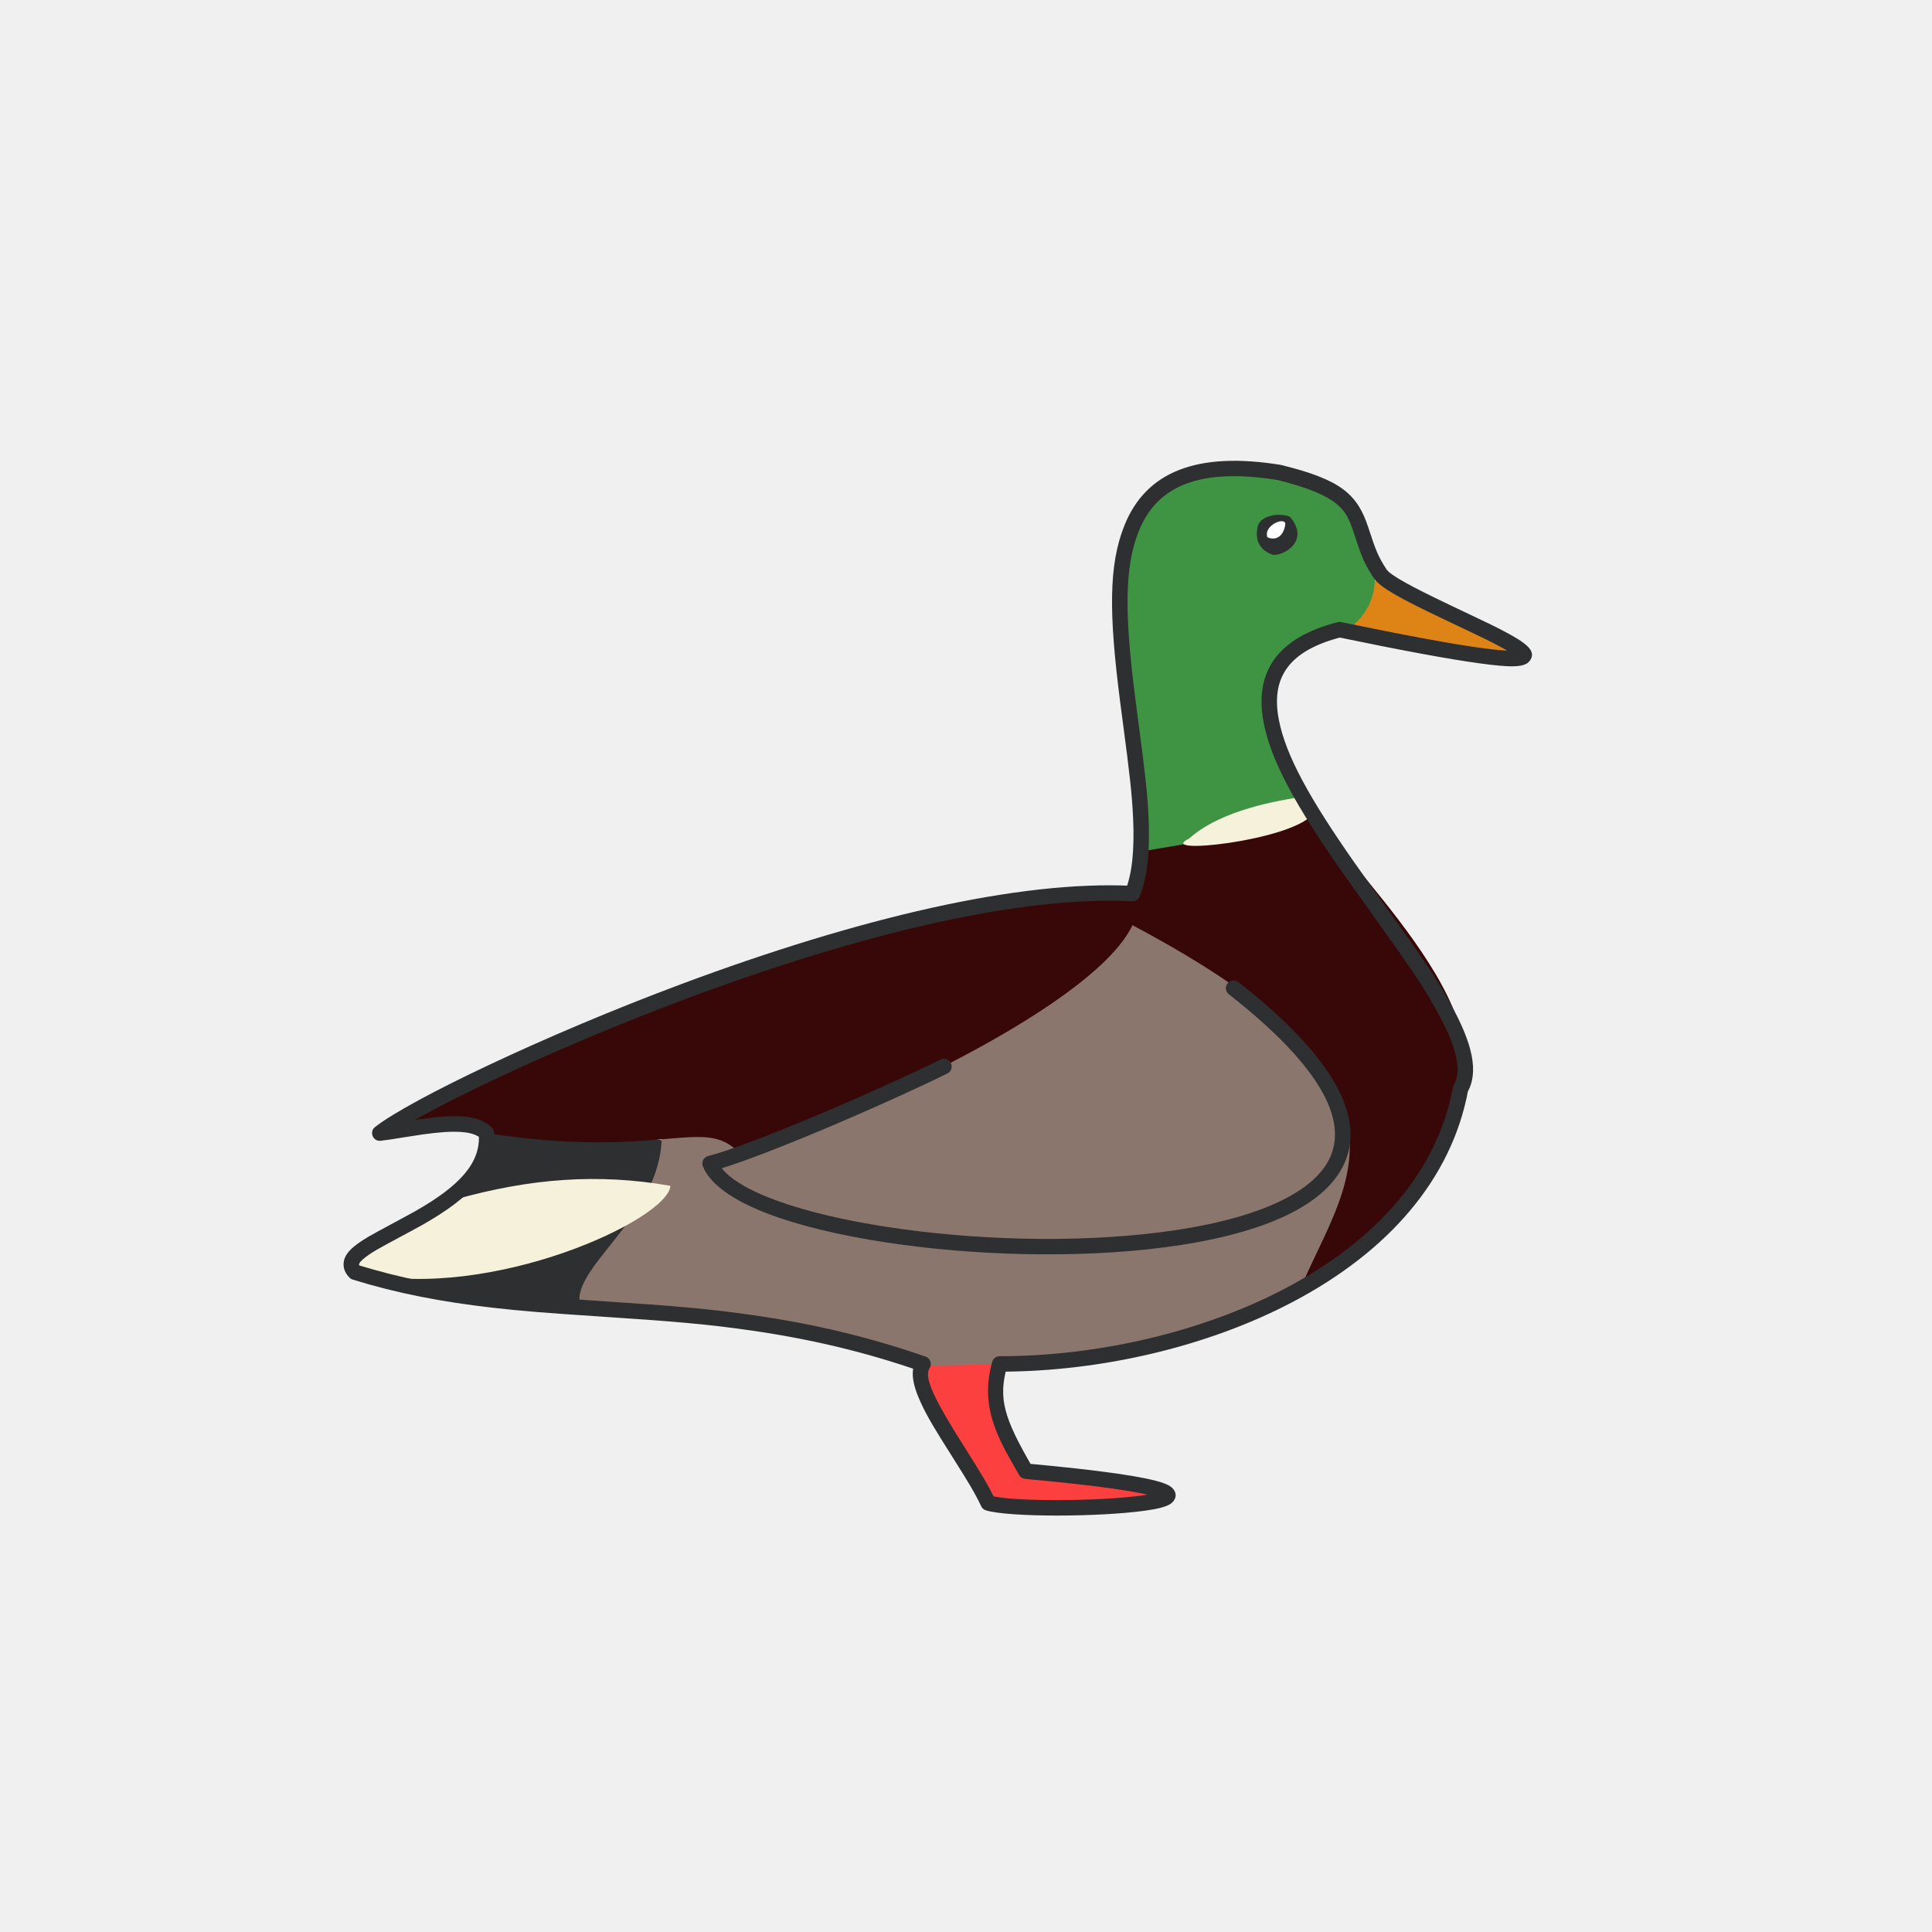
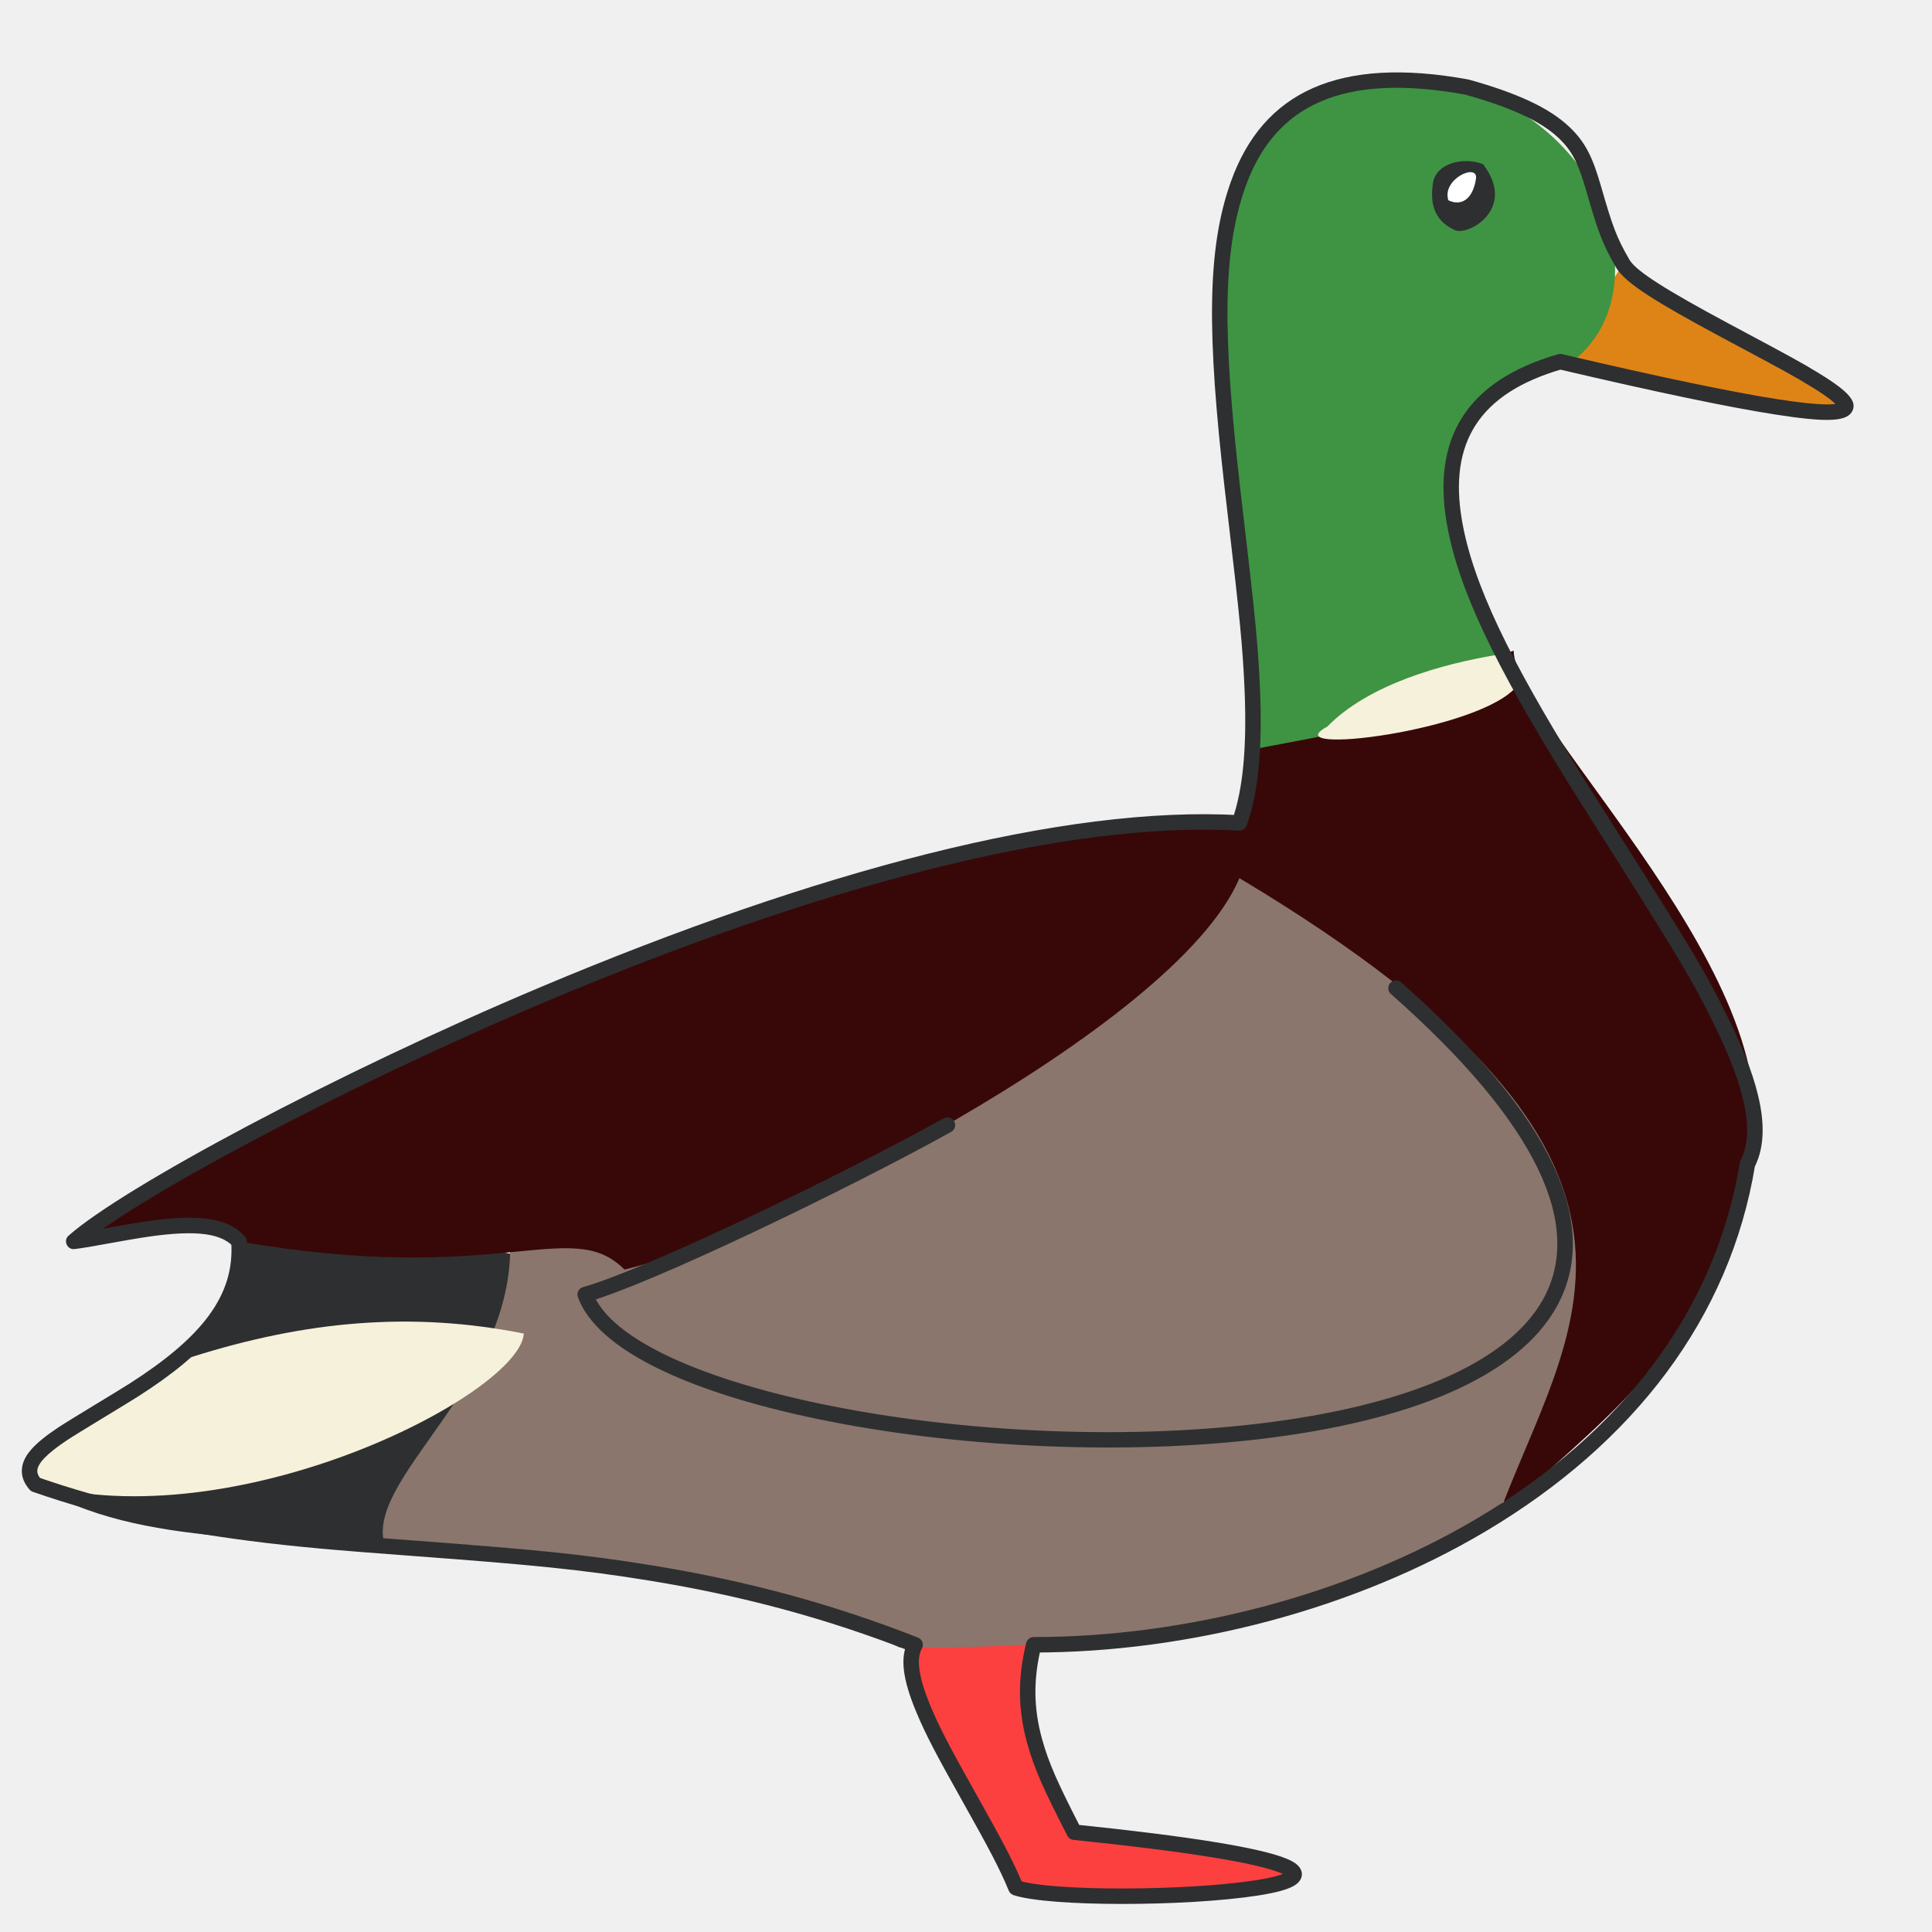
<svg xmlns="http://www.w3.org/2000/svg" width="500" height="500" viewBox="0 0 500 500" version="1.1" baseProfile="full">
  <g transform="scale(1,-1) translate(0,-500)">
-     <path d="M 18.507 2.252 C 12.892 14.248 -2.34 32 1.661 38.239 C 5.415 41.664 15.05 43.012 21.475 38.239 C 18.507 27.538 22.517 20.379 28.246 10.483 C 110.708 2.945 30.288 -1.25 18.507 2.252 Z" transform="scale(1,1) translate(237.236,108.7744)" fill="#fc403f" opacity="1" />
-     <path d="M 60.495 1 C 47.464 3.363 18.684 1 1.971 10.709 C -5.99 18.715 37.669 25.338 35.986 46.716 C 31.12 51.437 92.692 44.662 83.837 43.621 C 90.146 30.791 69.141 6.713 60.495 1 Z" transform="scale(1,1) translate(89.91277,160.0417)" fill="#2e2f31" opacity="1" />
-     <path d="M 1.129 16.85 C -0.987 26.965 23.679 40.693 22.242 62.089 C 32.16 72.362 93.535 102.048 144.154 117.764 C 195.952 112.081 271.974 -0.005 87.367 1.007 C 63.983 11.18 37.014 15.696 1.129 16.85 Z" transform="scale(1,1) translate(148.9327,145.5931)" fill="#8a766c" opacity="1" />
-     <path d="M 238.982 1 C 250.554 29.142 275.644 53.341 195.792 95.681 C 185.086 73.175 113.906 41.883 93.026 37.716 C 84.024 45.723 72.338 35.121 28.604 41.883 C 23.738 46.604 9.854 42.925 1 41.883 C 14.481 52.413 126.014 104.827 195.792 103.862 C 197.161 107.786 195.822 113.095 198.737 116.457 C 220.511 122.58 230.903 125.928 241.625 129.383 C 241.625 118.446 290.062 79.386 280.688 53.341 C 275.777 25.897 253.367 13.645 238.982 1 Z" transform="scale(1,1) translate(97.29477,164.8741)" fill="#380808" opacity="1" />
-     <path d="M 11.5 22.933 C 17.334 14.603 98.474 -11.768 1 8.478 Z" transform="scale(1,1) translate(345.6884,328.574)" fill="#de8417" opacity="1" />
-     <path d="M 5.163 1 C 13.194 32.606 -26.188 108.636 41.903 99.246 C 67.126 91.755 73.332 67.659 59.334 58.491 C 22.779 50.612 48.504 19.331 47.983 15.262 C 34.998 5.052 22.621 4.018 5.163 1 Z" transform="scale(1,1) translate(289.2042,278.4732)" fill="#3e9442" opacity="1" />
-     <path d="M 9.508 10.905 C 9.508 10.905 9.508 10.905 9.508 10.905 C 15.39 4.145 6.657 0.066 4.696 1.183 C 1.131 2.65 0.715 5.412 1.131 7.912 C 1.415 10.905 6.003 12.086 9.508 10.905 Z" transform="scale(1,1) translate(324.2744,355.4026)" fill="#2e2f31" opacity="1" />
-     <path d="M 1.139 1.328 C 3.173 0.434 5.207 1.328 5.756 4.5 C 6.178 6.931 0.007 4.5 1.139 1.328 Z" transform="scale(1,1) translate(326.8578,359.6303)" fill="#ffffff" opacity="1" />
-     <path d="M 2.529 2.91 C 9.416 9.159 21.727 12.242 31.455 13.622 C 33.139 14.431 33.349 10.538 34.296 8.996 C 28.386 2.245 -6.669 -1.509 2.529 2.91 Z" transform="scale(1,1) translate(305.2341,280.0875)" fill="#f6f1db" opacity="1" />
-     <path d="M 27.448 21.612 C 46.587 26.979 64.235 28.411 83.016 25.096 C 82.386 16.305 36.695 -4.71 3.075 2.468 C -6.275 4.465 18.491 18.424 27.448 21.612 Z" transform="scale(1,1) translate(90.49083,168.0106)" fill="#f6f1db" opacity="1" />
-     <path d="M 166.019 3.404 C 164.509 6.629 162.749 9.578 158.389 16.456 C 153.928 23.493 152.124 26.515 150.514 29.954 C 148.184 34.933 147.567 38.615 149.301 41.319 L 150.327 38.351 C 135.923 43.367 121.785 46.686 106.607 48.877 C 95.216 50.521 86.81 51.24 66.987 52.54 C 53.656 53.415 47.265 53.915 39.64 54.783 C 26.291 56.303 14.736 58.551 3.38 62.066 C 3.067 62.162 2.783 62.334 2.553 62.566 C 1.525 63.6 0.972 64.779 1.001 66.061 C 1.06 68.661 3.171 70.638 7.5 73.201 C 9.322 74.279 17.598 78.662 19.528 79.761 C 31.056 86.32 36.585 92.293 35.992 99.826 L 36.594 98.548 C 34.529 100.551 29.668 100.797 21.464 99.63 C 20.368 99.474 19.265 99.304 17.715 99.056 C 12.752 98.263 12.352 98.201 10.616 97.997 C 8.607 97.761 7.557 100.314 9.151 101.559 C 18.337 108.734 53.618 125.562 88.345 138.52 C 134.418 155.712 175.849 165.451 205.275 163.96 L 203.315 162.702 C 205.1 167.187 205.707 173.314 205.334 181.457 C 205.048 187.708 204.476 192.727 202.696 206.126 C 202.382 208.486 202.19 209.95 201.992 211.488 C 199.064 234.278 198.952 247.011 203.117 257.323 C 208.63 270.97 221.577 276.47 243.514 272.92 L 243.676 272.886 C 259.05 269.075 263.364 265.467 266.266 256.536 C 268.175 250.66 268.785 249.135 270.949 245.828 C 271.996 244.335 277.149 241.487 287.092 236.757 C 287.551 236.538 288.033 236.31 288.57 236.055 C 298.043 231.568 299.223 230.998 302.142 229.426 C 304.127 228.356 305.589 227.462 306.579 226.684 C 308.341 225.301 309.213 223.92 308.016 222.241 C 306.709 220.409 303.122 220.435 294.737 221.589 C 286.949 222.66 275.03 224.859 258.369 228.319 L 259.272 228.34 C 245.618 224.842 240.933 217.887 243.051 206.954 C 244.84 197.717 250.991 186.604 262.571 170.05 C 264.042 167.946 265.588 165.768 267.561 163.013 C 281.179 143.99 283.467 140.671 287.467 133.477 C 293.165 123.23 294.905 115.791 291.799 110.438 L 292.036 111.077 C 287.781 88.133 271.486 69.368 246.62 56.272 C 224.571 44.659 196.848 38.24 170.799 38.24 L 172.726 39.705 C 170.37 31.213 171.893 26.279 179.3 13.485 L 177.752 14.475 C 197.193 12.698 208.728 11.01 213.172 9.406 C 214.507 8.923 215.381 8.416 215.9 7.62 C 216.837 6.18 216.179 4.743 214.884 3.942 C 213.702 3.21 211.536 2.691 208.314 2.246 C 196.345 0.597 173.29 0.543 167.26 2.335 C 166.713 2.498 166.261 2.887 166.019 3.404 Z M 169.641 5.1 L 168.4 6.169 C 173.754 4.578 196.318 4.631 207.768 6.209 C 210.425 6.575 212.243 7.012 212.78 7.344 C 212.7 7.294 212.577 7.175 212.453 6.904 C 212.227 6.41 212.285 5.84 212.547 5.437 C 212.643 5.291 212.677 5.263 212.641 5.283 C 212.467 5.384 212.189 5.508 211.814 5.643 C 207.818 7.087 196.455 8.748 177.387 10.491 C 176.741 10.551 176.164 10.919 175.839 11.481 C 171.802 18.453 170.215 21.57 169.011 25.469 C 167.462 30.488 167.362 35.333 168.871 40.774 C 169.112 41.64 169.9 42.24 170.799 42.24 C 196.218 42.24 223.301 48.511 244.756 59.811 C 268.622 72.381 284.096 90.199 288.103 111.806 C 288.145 112.031 288.225 112.247 288.34 112.445 C 290.497 116.164 289.03 122.435 283.972 131.533 C 280.081 138.53 277.801 141.837 264.309 160.684 C 262.328 163.451 260.774 165.64 259.293 167.758 C 247.395 184.767 241.055 196.219 239.124 206.194 C 236.594 219.255 242.622 228.203 258.279 232.215 C 258.575 232.29 258.884 232.298 259.182 232.236 C 275.762 228.792 287.603 226.608 295.282 225.551 C 298.865 225.058 301.525 224.813 303.302 224.8 C 304.085 224.795 304.666 224.835 305.027 224.907 C 305.13 224.928 305.184 224.945 305.182 224.944 C 305.056 224.884 304.904 224.768 304.759 224.563 C 304.358 224.002 304.419 223.397 304.628 223.067 C 304.595 223.118 304.416 223.297 304.108 223.539 C 303.34 224.142 302.044 224.935 300.245 225.904 C 297.417 227.427 296.232 227.999 286.858 232.44 C 286.319 232.696 285.835 232.925 285.373 233.145 C 274.295 238.415 269.341 241.153 267.638 243.585 C 265.18 247.34 264.479 249.089 262.461 255.3 C 261.208 259.158 260.251 260.912 258.098 262.713 C 255.299 265.054 250.547 267.062 242.713 269.004 L 242.875 268.971 C 222.629 272.247 211.56 267.546 206.826 255.825 C 203.013 246.385 203.122 234.088 205.96 211.998 C 206.156 210.467 206.348 209.008 206.661 206.653 C 208.457 193.129 209.037 188.05 209.33 181.64 C 209.726 172.98 209.069 166.343 207.032 161.223 C 206.715 160.427 205.928 159.922 205.072 159.965 C 176.326 161.421 135.345 151.789 89.743 134.773 C 55.377 121.949 20.387 105.26 11.613 98.407 L 10.148 101.969 C 11.802 102.164 12.202 102.225 17.084 103.006 C 18.655 103.257 19.778 103.43 20.901 103.59 C 30.407 104.942 36.041 104.657 39.379 101.419 C 39.728 101.08 39.942 100.625 39.98 100.14 C 40.736 90.528 34.279 83.552 21.506 76.284 C 19.493 75.139 11.259 70.777 9.538 69.759 C 6.444 67.927 5.014 66.588 5 65.97 C 4.998 65.871 5.079 65.699 5.389 65.386 L 4.562 65.887 C 15.659 62.452 26.975 60.251 40.093 58.758 C 47.634 57.899 53.98 57.403 67.249 56.532 C 87.174 55.224 95.651 54.5 107.178 52.836 C 122.6 50.61 136.985 47.233 151.642 42.128 C 152.863 41.703 153.366 40.248 152.668 39.16 C 151.142 36.779 153.682 31.352 161.767 18.598 C 166.228 11.561 168.031 8.539 169.641 5.1 Z" transform="scale(1,1) translate(87.91275,106.7741)" fill="#2e2f31" opacity="1" />
-     <path d="M 64.423 47.814 C 47.184 39.329 14.089 25.178 3.478 22.571 L 4.853 25.268 C 10.482 11.451 68.976 1.374 115.333 6.225 C 139.595 8.763 156.633 15.033 162.472 24.255 C 169.016 34.588 161.573 49.292 137.261 68.309 C 136.391 68.99 136.237 70.247 136.918 71.117 C 137.598 71.987 138.855 72.14 139.725 71.46 C 165.46 51.33 173.853 34.75 165.852 22.115 C 159.148 11.528 141.146 4.904 115.749 2.246 C 93.366 -0.096 66.667 0.923 44.184 4.797 C 20.528 8.872 4.526 15.468 1.149 23.759 C 0.688 24.889 1.339 26.164 2.524 26.456 C 12.759 28.97 45.679 43.046 62.657 51.402 C 63.648 51.89 64.847 51.482 65.335 50.491 C 65.822 49.5 65.414 48.301 64.423 47.814 Z" transform="scale(1,1) translate(180.7586,174.3762)" fill="#2e2f31" opacity="1" />
+     <path d="M 28.113 3.187 C 19.417 24.149 -4.173 55.169 2.024 66.072 C 7.838 72.055 22.76 74.412 32.711 66.072 C 28.113 47.372 34.324 34.862 43.197 17.57 C 170.907 4.398 46.358 -2.931 28.113 3.187 Z" transform="scale(1,1) translate(234.8132,8.260593)" fill="#fc403f" opacity="1" />
+     <path d="M 93.14 1 C 72.959 5.13 28.387 1 2.504 17.965 C -9.825 31.955 57.789 43.528 55.184 80.883 C 47.647 89.132 143.004 77.295 129.292 75.475 C 139.062 53.056 106.531 10.984 93.14 1 Z" transform="scale(1,1) translate(6.651284,97.84473)" fill="#2e2f31" opacity="1" />
+     <path d="M 1.199 28.696 C -2.077 46.371 36.124 70.36 33.897 107.746 C 49.258 125.698 144.311 177.57 222.705 205.033 C 302.925 195.102 420.662 -0.757 134.757 1.012 C 98.543 18.789 56.776 26.68 1.199 28.696 Z" transform="scale(1,1) translate(98.05648,72.5973)" fill="#8a766c" opacity="1" />
+     <path d="M 369.566 1 C 387.489 50.175 426.346 92.461 302.677 166.445 C 286.097 127.119 175.859 72.439 143.523 65.158 C 129.581 79.149 111.482 60.623 43.751 72.439 C 36.215 80.688 14.713 74.259 1 72.439 C 21.878 90.838 194.611 182.427 302.677 180.741 C 304.797 187.597 302.725 196.875 307.239 202.748 C 340.961 213.447 357.055 219.299 373.66 225.335 C 373.66 206.223 448.676 137.972 434.157 92.461 C 426.551 44.504 391.845 23.095 369.566 1 Z" transform="scale(1,1) translate(18.08391,106.2888)" fill="#380808" opacity="1" />
+     <path d="M 17.262 39.325 C 26.296 24.77 151.96 -21.31 1 14.066 Z" transform="scale(1,1) translate(402.7754,392.3364)" fill="#de8417" opacity="1" />
+     <path d="M 7.447 1 C 19.886 56.228 -41.106 189.081 64.347 172.674 C 103.411 159.584 113.021 117.48 91.342 101.459 C 34.729 87.691 74.57 33.031 73.763 25.921 C 53.653 8.081 34.484 6.274 7.447 1 Z" transform="scale(1,1) translate(315.2973,304.7908)" fill="#3e9442" opacity="1" />
+     <path d="M 14.177 18.307 C 14.177 18.307 14.177 18.307 14.177 18.307 C 23.286 6.495 9.76 -0.632 6.724 1.321 C 1.203 3.883 0.559 8.709 1.203 13.078 C 1.642 18.307 8.748 20.372 14.177 18.307 Z" transform="scale(1,1) translate(369.6111,439.2165)" fill="#2e2f31" opacity="1" />
+     <path d="M 1.215 1.573 C 4.365 0.01 7.515 1.573 8.366 7.115 C 9.019 11.364 -0.538 7.115 1.215 1.573 Z" transform="scale(1,1) translate(373.612,446.6039)" fill="#ffffff" opacity="1" />
+     <path d="M 3.368 4.338 C 14.034 15.256 33.1 20.645 48.166 23.055 C 50.774 24.469 51.099 17.667 52.566 14.973 C 43.413 3.175 -10.877 -3.384 3.368 4.338 Z" transform="scale(1,1) translate(340.1231,307.6117)" fill="#f6f1db" opacity="1" />
+     <path d="M 41.961 37.016 C 71.601 46.395 98.933 48.898 128.02 43.105 C 127.044 27.745 56.281 -8.978 4.213 3.566 C -10.267 7.054 28.089 31.447 41.961 37.016 Z" transform="scale(1,1) translate(7.546528,111.7694)" fill="#f6f1db" opacity="1" />
+     <path d="M 256.428 4.421 C 254.054 10.142 251.313 15.323 244.525 27.405 C 237.652 39.637 234.874 44.89 232.416 50.815 C 229.005 59.036 228.124 64.972 230.448 69.06 L 231.455 66.211 C 209.089 74.998 187.139 80.813 163.579 84.65 C 145.908 87.527 132.874 88.784 102.153 91.059 C 81.52 92.587 71.632 93.459 59.841 94.974 C 39.217 97.624 21.373 101.54 3.844 107.661 C 3.52 107.774 3.23 107.969 3.003 108.227 C 1.653 109.759 0.966 111.411 1.001 113.152 C 1.076 116.879 4.146 120.122 10.437 124.324 C 13.231 126.19 26.037 133.843 29.048 135.776 C 47.307 147.499 56.167 158.297 55.189 172.328 L 55.707 171.118 C 52.172 174.988 44.504 175.426 31.476 173.335 C 29.774 173.062 28.061 172.764 25.656 172.33 C 17.987 170.947 17.367 170.839 14.696 170.485 C 12.737 170.225 11.628 172.661 13.11 173.968 C 27.224 186.406 81.793 215.772 135.482 238.376 C 206.731 268.372 270.796 285.363 316.224 282.766 L 314.224 281.434 C 317.081 289.538 318.04 300.463 317.454 314.912 C 317.009 325.904 316.119 334.701 313.357 358.167 C 312.871 362.289 312.573 364.845 312.268 367.529 C 307.767 407.056 307.595 429.114 313.914 446.767 C 322.202 469.919 341.781 479.302 375.353 473.172 L 375.532 473.131 C 388.364 469.542 396.391 465.715 401.435 460.954 C 405.635 456.991 407.504 453.126 409.7 445.499 C 412.695 435.097 413.674 432.339 417.116 426.405 C 418.955 423.444 426.848 418.522 442.593 410.071 C 443.305 409.688 444.051 409.289 444.884 408.844 C 459.529 401.016 461.358 400.02 465.856 397.286 C 468.88 395.448 471.101 393.916 472.571 392.612 C 474.749 390.683 475.732 388.927 474.551 387.06 C 472.926 384.488 467.242 384.534 454.934 386.445 C 442.896 388.314 424.453 392.152 398.668 398.195 L 399.68 398.221 C 377.979 391.947 370.272 379.039 373.701 359.061 C 376.524 342.613 386.116 323.061 404.163 293.953 C 406.446 290.271 408.843 286.461 411.9 281.642 C 432.948 248.47 436.489 242.675 442.646 230.18 C 451.238 212.747 453.829 200.249 449.368 191.575 L 449.563 192.165 C 443.061 152.613 418.089 120.167 379.876 97.459 C 345.872 77.252 303.079 66.072 262.873 66.072 L 264.815 67.595 C 262.72 59.073 262.855 51.633 264.993 43.821 C 266.716 37.527 269.07 32.31 275.138 20.484 L 273.564 21.56 C 303.59 18.463 321.419 15.521 328.2 12.758 C 330.051 12.004 331.25 11.219 331.858 10.165 C 332.771 8.581 332.131 7.002 330.664 5.978 C 328.994 4.813 325.714 3.924 320.857 3.169 C 302.433 0.304 266.83 0.209 257.639 3.291 C 257.091 3.475 256.649 3.887 256.428 4.421 Z M 260.122 5.954 L 258.911 7.084 C 267.351 4.254 302.399 4.347 320.243 7.121 C 324.492 7.782 327.381 8.565 328.375 9.258 C 328.434 9.299 328.409 9.272 328.347 9.119 C 328.215 8.793 328.249 8.416 328.393 8.166 C 328.354 8.233 327.778 8.611 326.691 9.054 C 320.4 11.617 302.767 14.527 273.154 17.581 C 272.481 17.651 271.888 18.056 271.579 18.657 C 265.383 30.733 262.956 36.112 261.135 42.766 C 258.819 51.228 258.671 59.359 260.93 68.55 C 261.15 69.444 261.952 70.072 262.873 70.072 C 302.376 70.072 344.462 81.067 377.833 100.897 C 415.092 123.039 439.321 154.519 445.616 192.814 C 445.65 193.02 445.715 193.219 445.811 193.404 C 449.502 200.582 447.126 212.041 439.058 228.412 C 432.995 240.715 429.462 246.497 408.523 279.499 C 405.458 284.329 403.055 288.15 400.764 291.845 C 382.45 321.383 372.698 341.263 369.758 358.385 C 365.991 380.334 374.874 395.214 398.569 402.064 C 398.898 402.159 399.247 402.168 399.58 402.089 C 425.275 396.068 443.631 392.248 455.547 390.398 C 461.128 389.531 465.281 389.1 468.077 389.077 C 469.342 389.067 470.296 389.141 470.922 389.283 C 471.149 389.334 471.304 389.388 471.38 389.429 C 471.34 389.408 471.258 389.337 471.17 389.197 C 471.041 388.992 470.985 388.748 471.004 388.534 C 471.012 388.439 471.022 388.409 471.009 388.432 C 470.863 388.693 470.495 389.108 469.918 389.619 C 468.667 390.728 466.615 392.144 463.778 393.868 C 459.376 396.544 457.541 397.543 442.998 405.316 C 442.164 405.762 441.415 406.163 440.701 406.546 C 423.891 415.57 416.131 420.408 413.687 424.346 C 409.994 430.711 408.942 433.675 405.856 444.392 C 403.842 451.389 402.245 454.689 398.689 458.046 C 394.202 462.281 386.718 465.849 374.455 469.279 L 374.634 469.237 C 342.875 475.037 325.261 466.595 317.68 445.418 C 311.644 428.557 311.813 406.879 316.242 367.981 C 316.547 365.303 316.844 362.752 317.329 358.634 C 320.105 335.057 321 326.208 321.451 315.074 C 322.056 300.163 321.057 288.785 317.996 280.104 C 317.7 279.264 316.884 278.722 315.996 278.772 C 271.331 281.326 207.764 264.467 137.034 234.689 C 83.718 212.242 29.457 183.042 15.755 170.967 L 14.169 174.45 C 16.749 174.792 17.368 174.9 24.946 176.267 C 27.374 176.705 29.109 177.006 30.842 177.284 C 45.243 179.595 53.828 179.106 58.66 173.816 C 58.965 173.483 59.147 173.057 59.179 172.606 C 59.785 163.909 56.883 156.083 50.96 148.865 C 46.233 143.103 39.885 137.98 31.209 132.41 C 28.113 130.423 15.35 122.795 12.658 120.997 C 7.453 117.521 5.038 114.97 5 113.072 C 4.987 112.4 5.281 111.692 6.004 110.871 L 5.163 111.437 C 22.407 105.416 39.985 101.558 60.351 98.941 C 72.048 97.439 81.885 96.571 102.448 95.048 C 133.285 92.765 146.399 91.5 164.222 88.598 C 188.052 84.717 210.275 78.83 232.918 69.934 C 234.051 69.488 234.527 68.142 233.925 67.084 C 232.413 64.423 233.144 59.498 236.111 52.347 C 238.484 46.626 241.225 41.445 248.013 29.364 C 254.886 17.131 257.664 11.878 260.122 5.954 Z" transform="scale(1,1) translate(4.651272,6.260338)" fill="#2e2f31" opacity="1" />
+     <path d="M 97.73 82.694 C 71.093 67.902 19.883 43.197 3.535 38.665 L 4.882 41.271 C 13.909 16.271 104.768 -1.389 177.059 7.145 C 214.931 11.616 241.541 22.665 250.85 39.25 C 261.519 58.26 249.648 84.721 211.517 118.374 C 210.688 119.104 210.61 120.368 211.34 121.197 C 212.071 122.025 213.335 122.104 214.163 121.373 C 253.541 86.62 266.194 58.416 254.338 37.292 C 244.22 19.264 216.563 7.781 177.528 3.172 C 142.942 -0.911 101.67 0.867 66.925 7.62 C 30.697 14.662 6.108 26.098 1.12 39.913 C 0.724 41.008 1.344 42.208 2.466 42.519 C 18.404 46.938 69.431 71.555 95.788 86.191 C 96.753 86.727 97.971 86.379 98.507 85.413 C 99.043 84.448 98.695 83.23 97.73 82.694 Z" transform="scale(1,1) translate(148.4439,124.3875)" fill="#2e2f31" opacity="1" />
  </g>
</svg>
